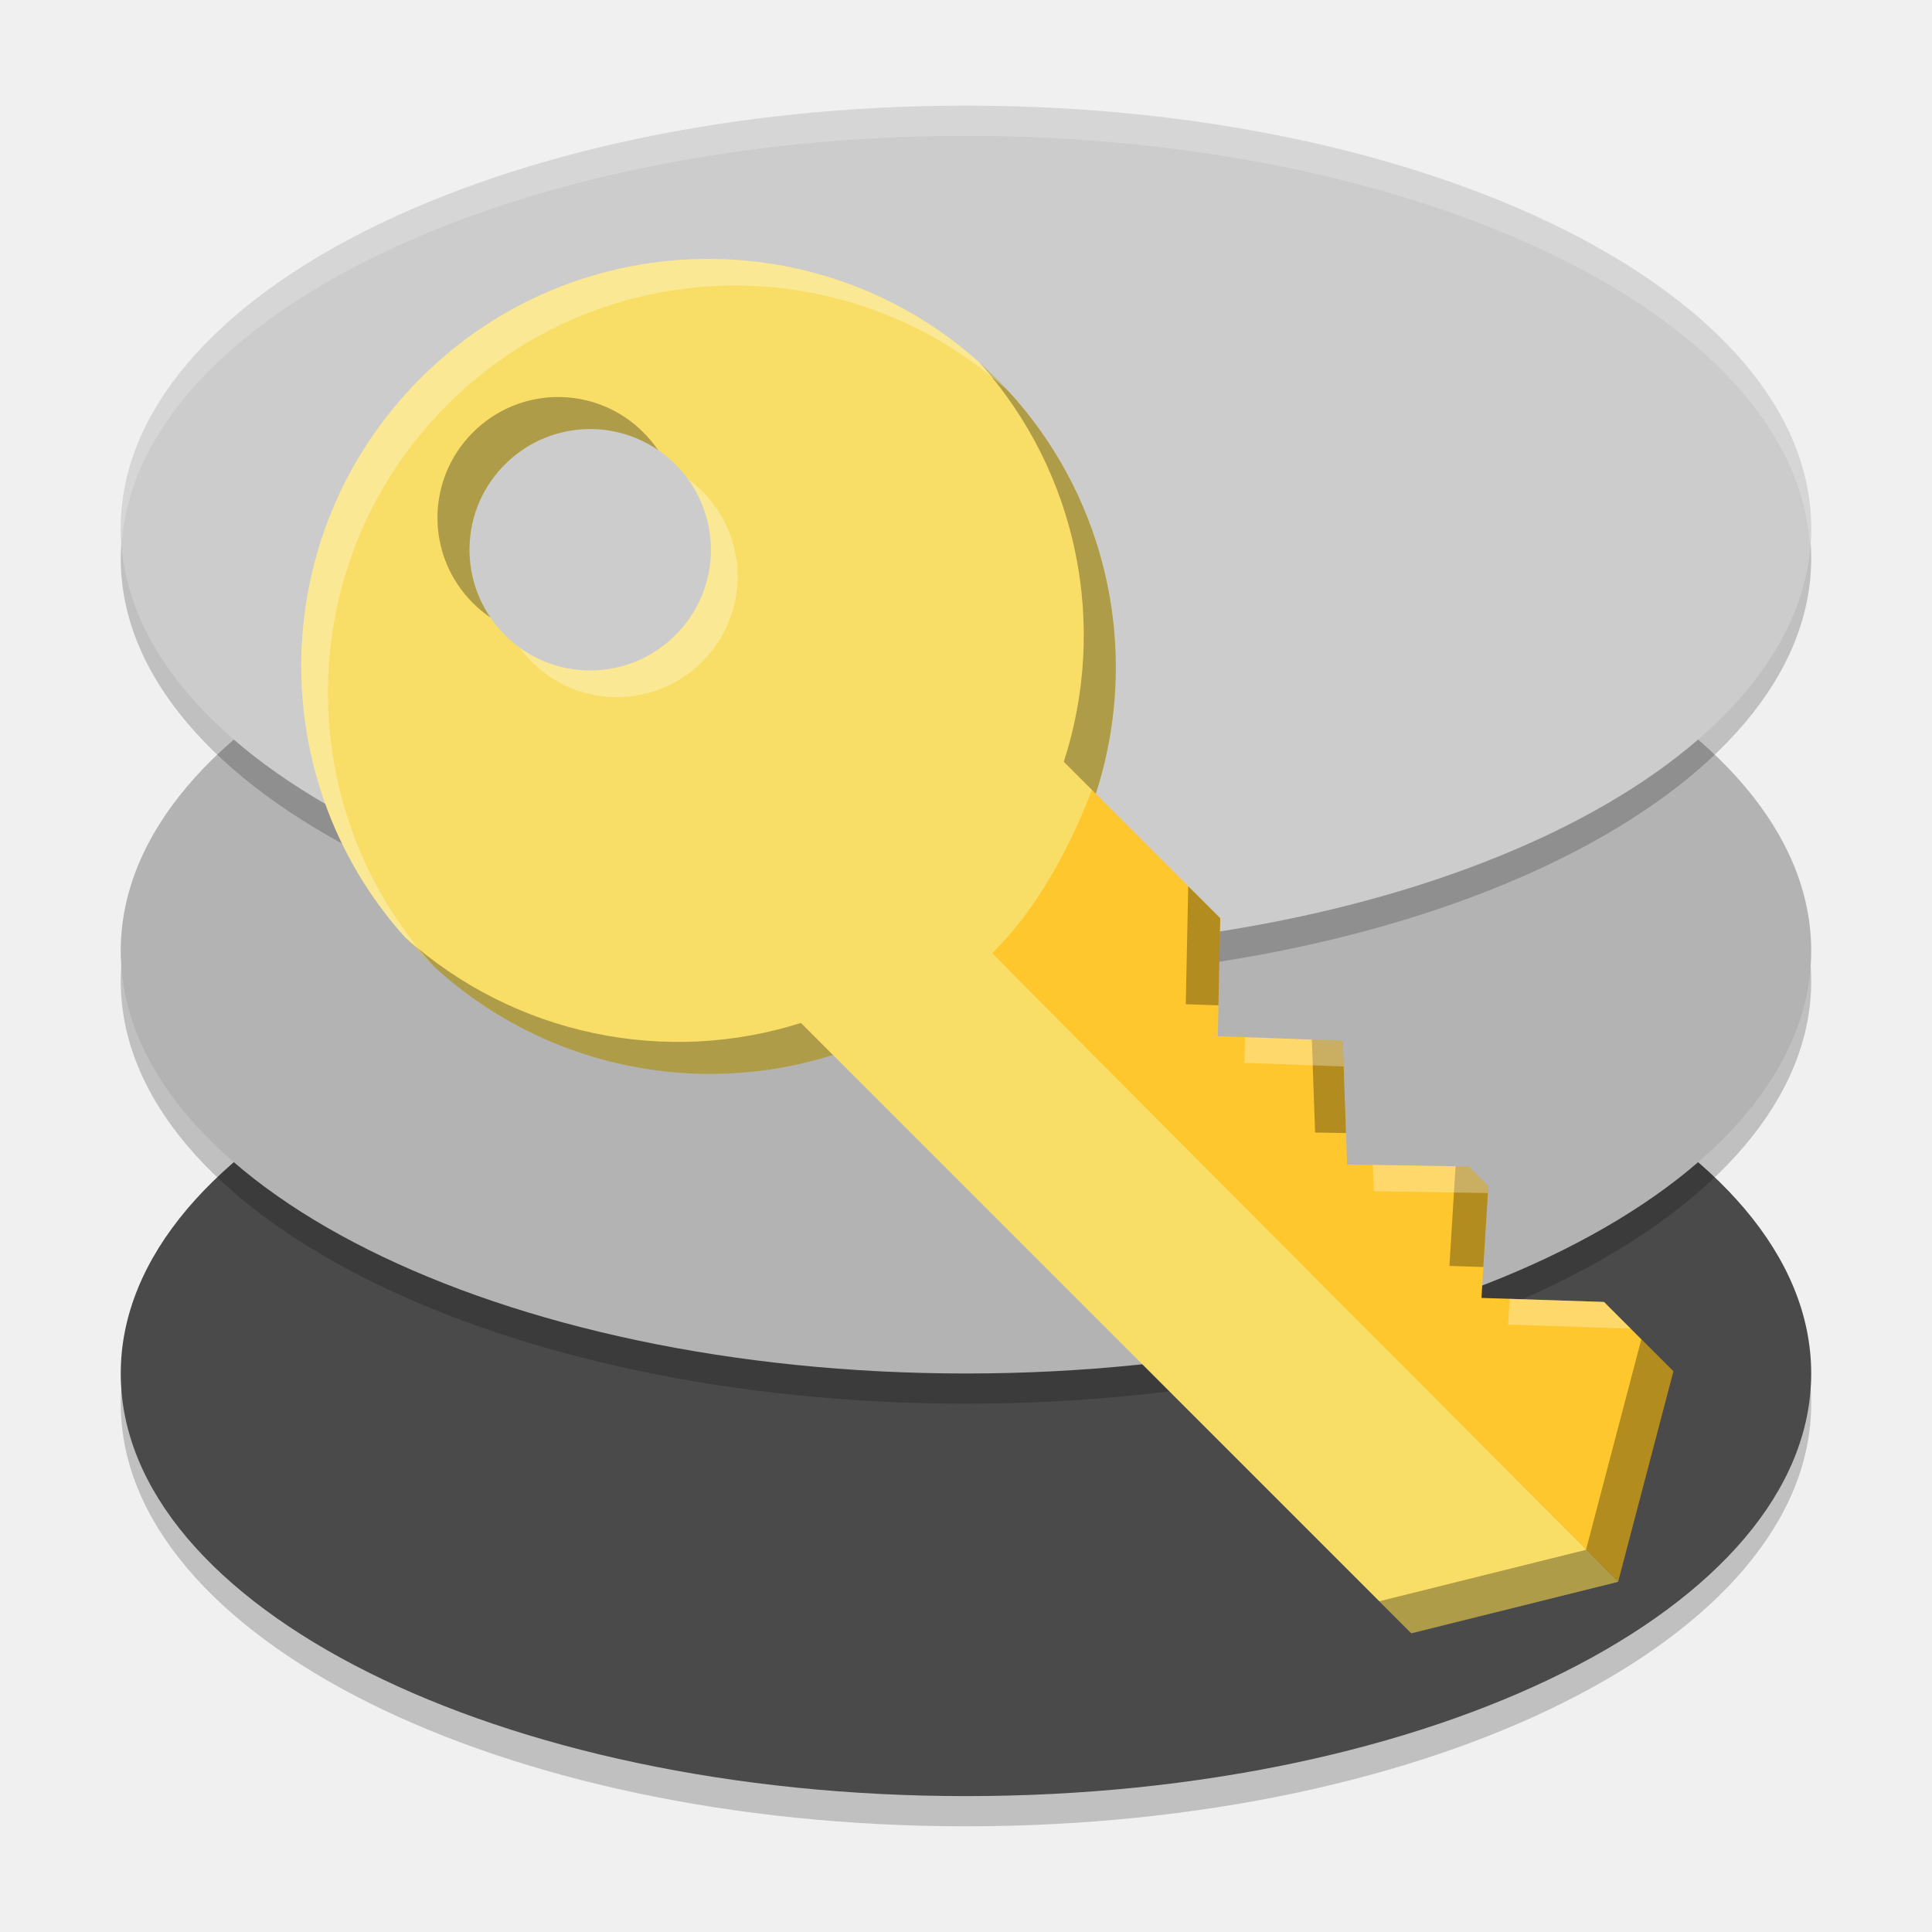
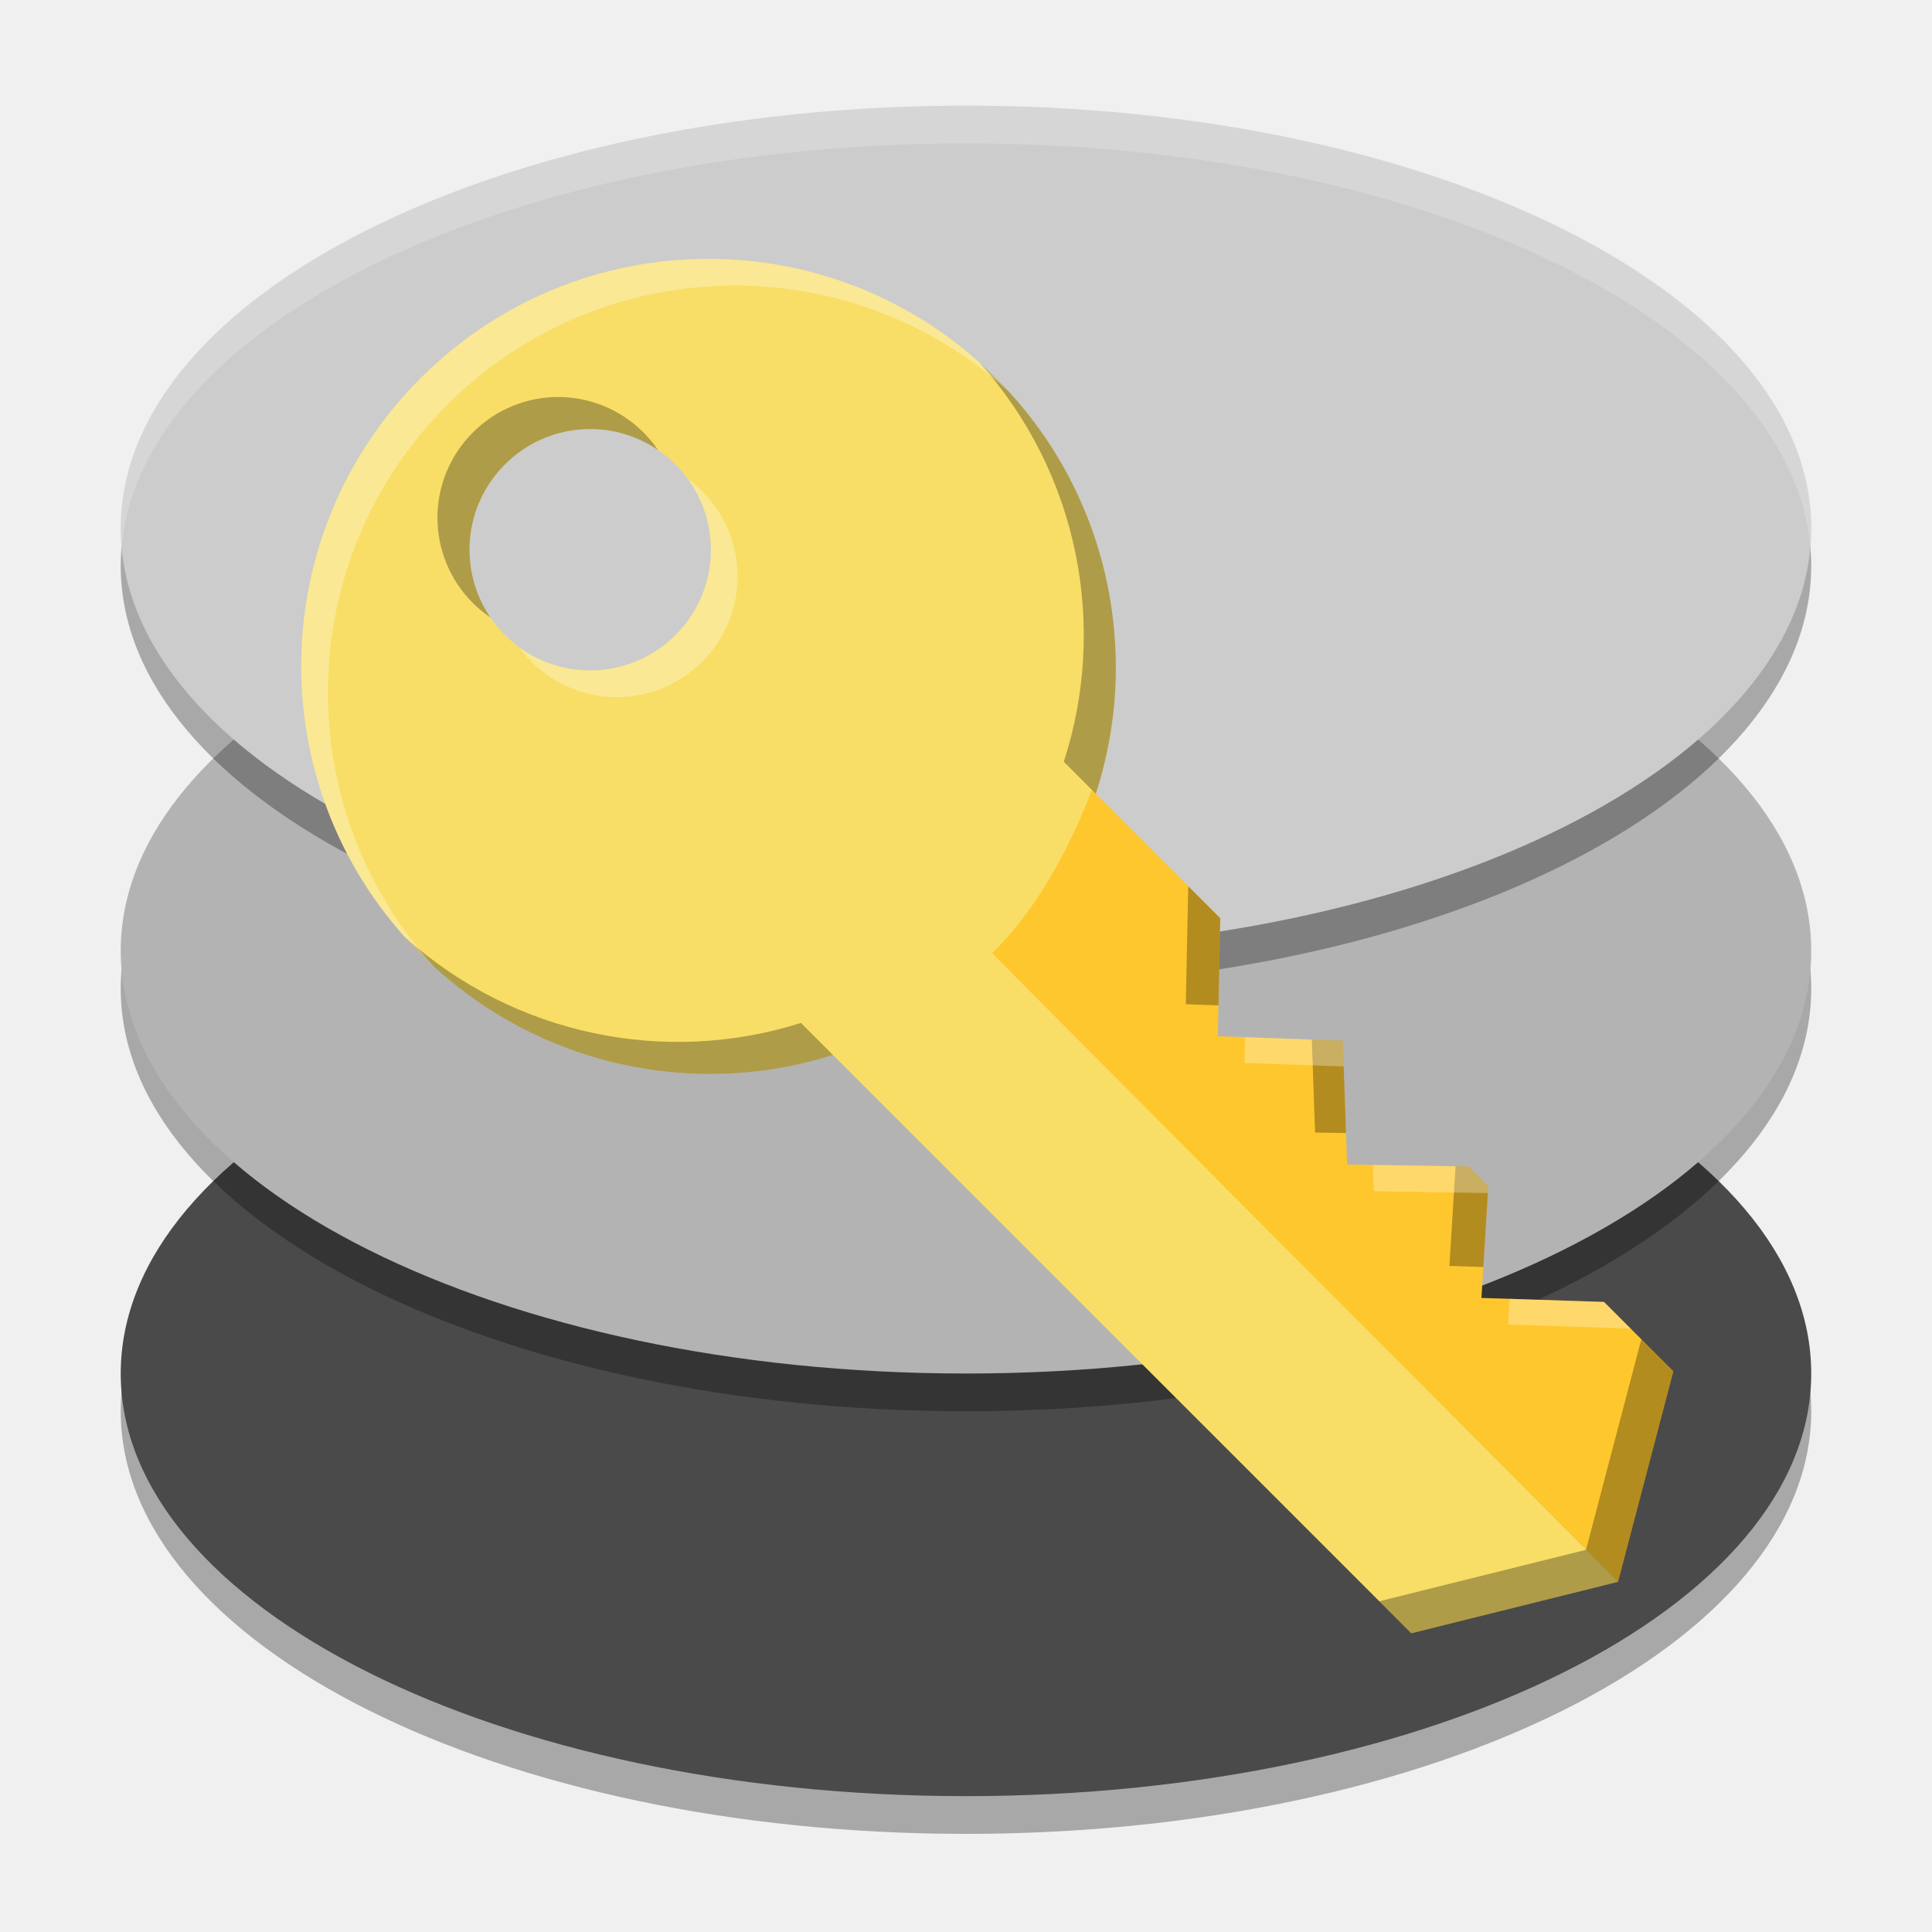
- <svg xmlns="http://www.w3.org/2000/svg" xmlns:xlink="http://www.w3.org/1999/xlink" version="1.1" viewBox="0 0 512 512">
+ <svg xmlns="http://www.w3.org/2000/svg" version="1.1" viewBox="0 0 512 512">
  <defs>
-     <filter id="alpha" x="0" y="0" width="1" height="1">
-       <feColorMatrix in="SourceGraphic" values="0 0 0 0 1 0 0 0 0 1 0 0 0 0 1 0 0 0 1 0" />
-     </filter>
-     <mask id="h">
-       <g filter="url(#alpha)">
-         <rect width="384" height="384" fill-opacity=".2" />
-       </g>
-     </mask>
    <clipPath id="l">
      <rect width="384" height="384" />
    </clipPath>
-     <g id="b" clip-path="url(#l)">
-       <path d="m192 198c-92.785 0-168 37.609-168 84s75.215 84 168 84 168-37.609 168-84-75.215-84-168-84z" />
-     </g>
-     <mask id="g">
-       <g filter="url(#alpha)">
-         <rect width="384" height="384" fill-opacity=".2" />
-       </g>
-     </mask>
    <clipPath id="k">
      <rect width="384" height="384" />
    </clipPath>
-     <g id="a" clip-path="url(#k)">
-       <path d="m192 114c-92.785 0-168 37.609-168 84s75.215 84 168 84 168-37.609 168-84-75.215-84-168-84z" />
-     </g>
-     <mask id="f">
-       <g filter="url(#alpha)">
-         <rect width="384" height="384" fill-opacity=".2" />
-       </g>
-     </mask>
    <clipPath id="j">
      <rect width="384" height="384" />
    </clipPath>
-     <g id="d" clip-path="url(#j)">
-       <path d="m192 30c-92.785 0-168 37.609-168 84s75.215 84 168 84 168-37.609 168-84-75.215-84-168-84z" />
-     </g>
-     <mask id="e">
-       <g filter="url(#alpha)">
-         <rect width="384" height="384" fill-opacity=".2" />
-       </g>
-     </mask>
    <clipPath id="i">
      <rect width="384" height="384" />
    </clipPath>
-     <g id="c" clip-path="url(#i)">
-       <path d="m192 24c-92.785 0-168 37.609-168 84 0.059 0.82 0.141 1.641 0.246 2.461 3.793-44.957 77.762-80.434 167.75-80.461 90.547 0.051 164.73 35.973 167.72 81.223 0.137-1.074 0.23-2.148 0.281-3.223 0-46.391-75.215-84-168-84z" fill="#fff" />
-     </g>
  </defs>
-   <g transform="matrix(1.3333 0 0 1.3333 6.4e-6 -4)">
-     <use width="100%" height="100%" mask="url(#h)" xlink:href="#b" />
-     <path d="m192 192c-92.785 0-168 37.609-168 84s75.215 84 168 84 168-37.609 168-84-75.215-84-168-84z" fill="#4a4a4a" />
-     <use width="100%" height="100%" mask="url(#g)" xlink:href="#a" />
-     <path d="m192 108c-92.785 0-168 37.609-168 84s75.215 84 168 84 168-37.609 168-84-75.215-84-168-84z" fill="#b3b3b3" />
-     <use width="100%" height="100%" mask="url(#f)" xlink:href="#d" />
-     <path d="m192 24c-92.785 0-168 37.609-168 84s75.215 84 168 84 168-37.609 168-84-75.215-84-168-84z" fill="#ccc" />
-     <use width="100%" height="100%" mask="url(#e)" xlink:href="#c" />
+   <g transform="translate(-.0063936 -.0036)">
+     <path d="m256 262c-123.71 0-224 50.146-224 112s100.29 112 224 112 224-50.146 224-112-100.29-112-224-112z" opacity=".3" stroke-width="1.333" />
+     <path d="m256 252c-123.71 0-224 50.146-224 112s100.29 112 224 112 224-50.146 224-112-100.29-112-224-112z" fill="#4a4a4a" stroke-width="1.333" />
+     <path d="m256 150c-123.71 0-224 50.146-224 112s100.29 112 224 112 224-50.146 224-112-100.29-112-224-112z" opacity=".3" stroke-width="1.333" />
+     <path d="m256 140c-123.71 0-224 50.146-224 112s100.29 112 224 112 224-50.146 224-112-100.29-112-224-112z" fill="#b3b3b3" stroke-width="1.333" />
+     <path d="m256 38c-123.71 0-224 50.146-224 112s100.29 112 224 112 224-50.146 224-112-100.29-112-224-112z" opacity=".3" stroke-width="1.333" />
+     <path d="m256 28c-123.71 0-224 50.146-224 112s100.29 112 224 112 224-50.146 224-112-100.29-112-224-112z" fill="#ccc" stroke-width="1.333" />
+     <path d="m256 28c-123.71 0-224 50.146-224 112 0 1.676 0.087 3.342 0.232 5 5.233-59.533 103.41-107 223.77-107s218.53 47.467 223.77 107c0.146-1.658 0.232-3.324 0.232-5 0-61.854-100.29-112-224-112z" fill="#fff" opacity=".2" />
  </g>
  <g transform="matrix(.94281 -.94281 .94281 .94281 -91.492 259.33)" fill-rule="evenodd">
    <g transform="translate(.003905 .001955)">
      <path d="m192 23.25c-44.711 0-80.883 36.16-80.883 80.883 0 31.371 17.676 58.688 43.734 72.188v162.56l36.359 21.867c0.301-116.99 0.566-174.95 0.527-175.47h0.262c44.711 0 80.883-36.426 80.883-81.145 0-44.723-36.172-80.883-80.883-80.883zm-0.262 23.977c13.277 0 23.973 10.691 23.973 23.973s-10.695 23.977-23.973 23.977c-13.277 0-23.977-10.695-23.977-23.977s10.699-23.973 23.977-23.973z" fill="#f8de66" />
      <path d="m191.18 360.68 37.32-21.789v-19.492l-16.66-17.789 16.66-14.727v-5.559l-16.797-17.34 16.797-18.012-16.93-18.199 16.93-16.242v-36.07c-8.75 3.938-23.094 9.125-36.965 8.918-0.047 0-0.27 58.68-0.355 176.3z" fill="#ffc72e" />
    </g>
    <path transform="scale(.75)" d="m255.65 50.971c-17.703 0-31.969 14.256-31.969 31.965 0 2.053 0.2 4.056 0.566 6 2.796-14.819 15.752-25.965 31.402-25.965 15.651 0 28.602 11.146 31.396 25.965 0.367-1.944 0.566-3.947 0.566-6 0-17.708-14.26-31.965-31.963-31.965zm108.02 81.768c-2.127 39.604-25.525 73.639-59 90.668v12c35.125-17.869 59.176-54.456 59.176-96.561 0-2.05-0.063-4.086-0.176-6.107zm-215.34 0.016c-0.112 2.016-0.174 4.047-0.174 6.092 0 41.828 23.568 78.25 58.312 96.25v-12c-33.097-17.146-56.036-51.014-58.139-90.342zm156.34 137.29-22.574 21.656 5.898 6.342 16.676-15.998zm-5.588 51.914-16.809 18.023 5.701 5.887 16.695-17.902zm3.193 50.672-19.82 17.518 6.148 6.564 16.066-14.199v-7.412zm-95.805 67.217v12l48.48 29.156c1.3e-4 -0.053-1.5e-4 -0.066 0-0.119l49.719-29.027v-12l-49.719 29.027c-1.5e-4 0.053 1.3e-4 0.066 0 0.119z" opacity=".3" />
    <path transform="scale(.75)" d="m256 31.002c-59.615 0-107.84 48.214-107.84 107.84 0 1.651 0.05 3.29 0.123 4.924 2.645-57.266 49.808-102.77 107.72-102.77 57.909 0 105.07 45.494 107.72 102.75 0.073-1.629 0.123-3.264 0.123-4.91 0-59.63-48.229-107.84-107.84-107.84zm-31.928 68.934c-0.254 1.629-0.389 3.298-0.389 5 0 17.708 14.266 31.969 31.969 31.969s31.963-14.26 31.963-31.969c0-1.702-0.135-3.371-0.389-5-2.387 15.317-15.573 26.969-31.574 26.969-16.002 0-29.192-11.652-31.58-26.969zm62.938 209.04-4.916 4.717 17.918 19.26 4.656-4.994zm0.014 47.902-4.752 5.096 21.047 21.725 1.35-1.193v-7.412zm0.555 50.732-5.125 4.529 22.215 23.719v-10z" fill="#fff" opacity=".3" />
  </g>
</svg>
